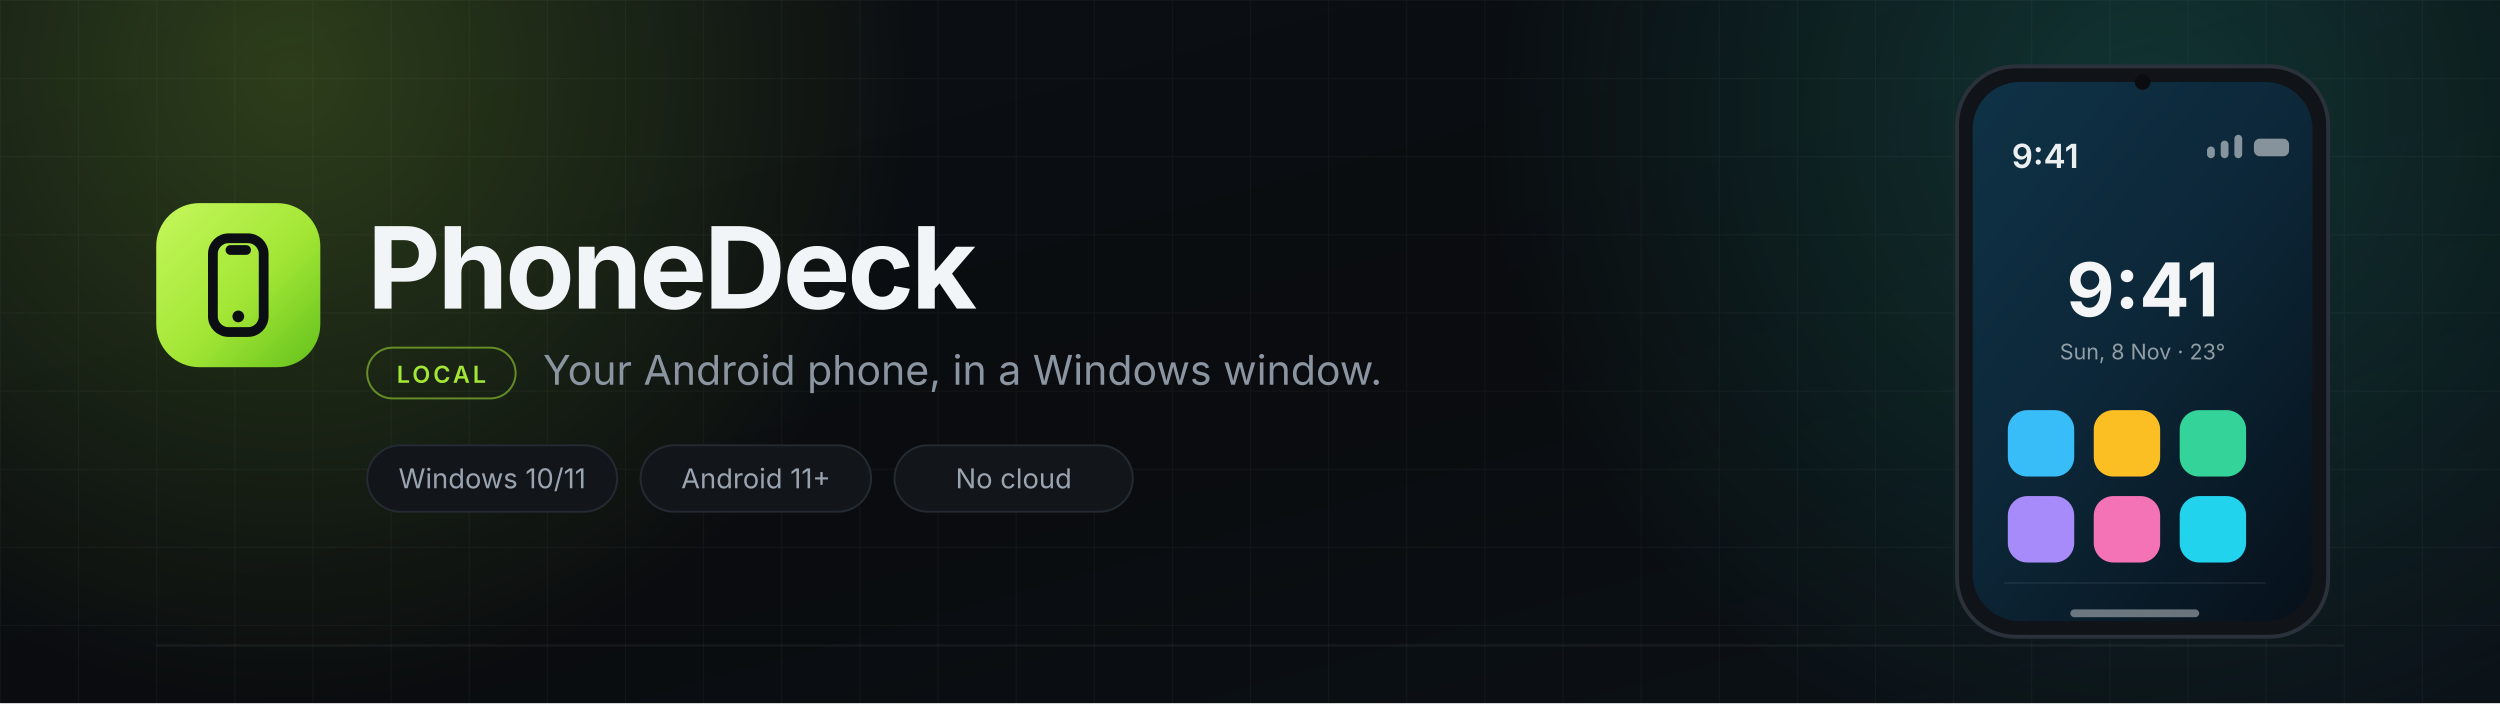
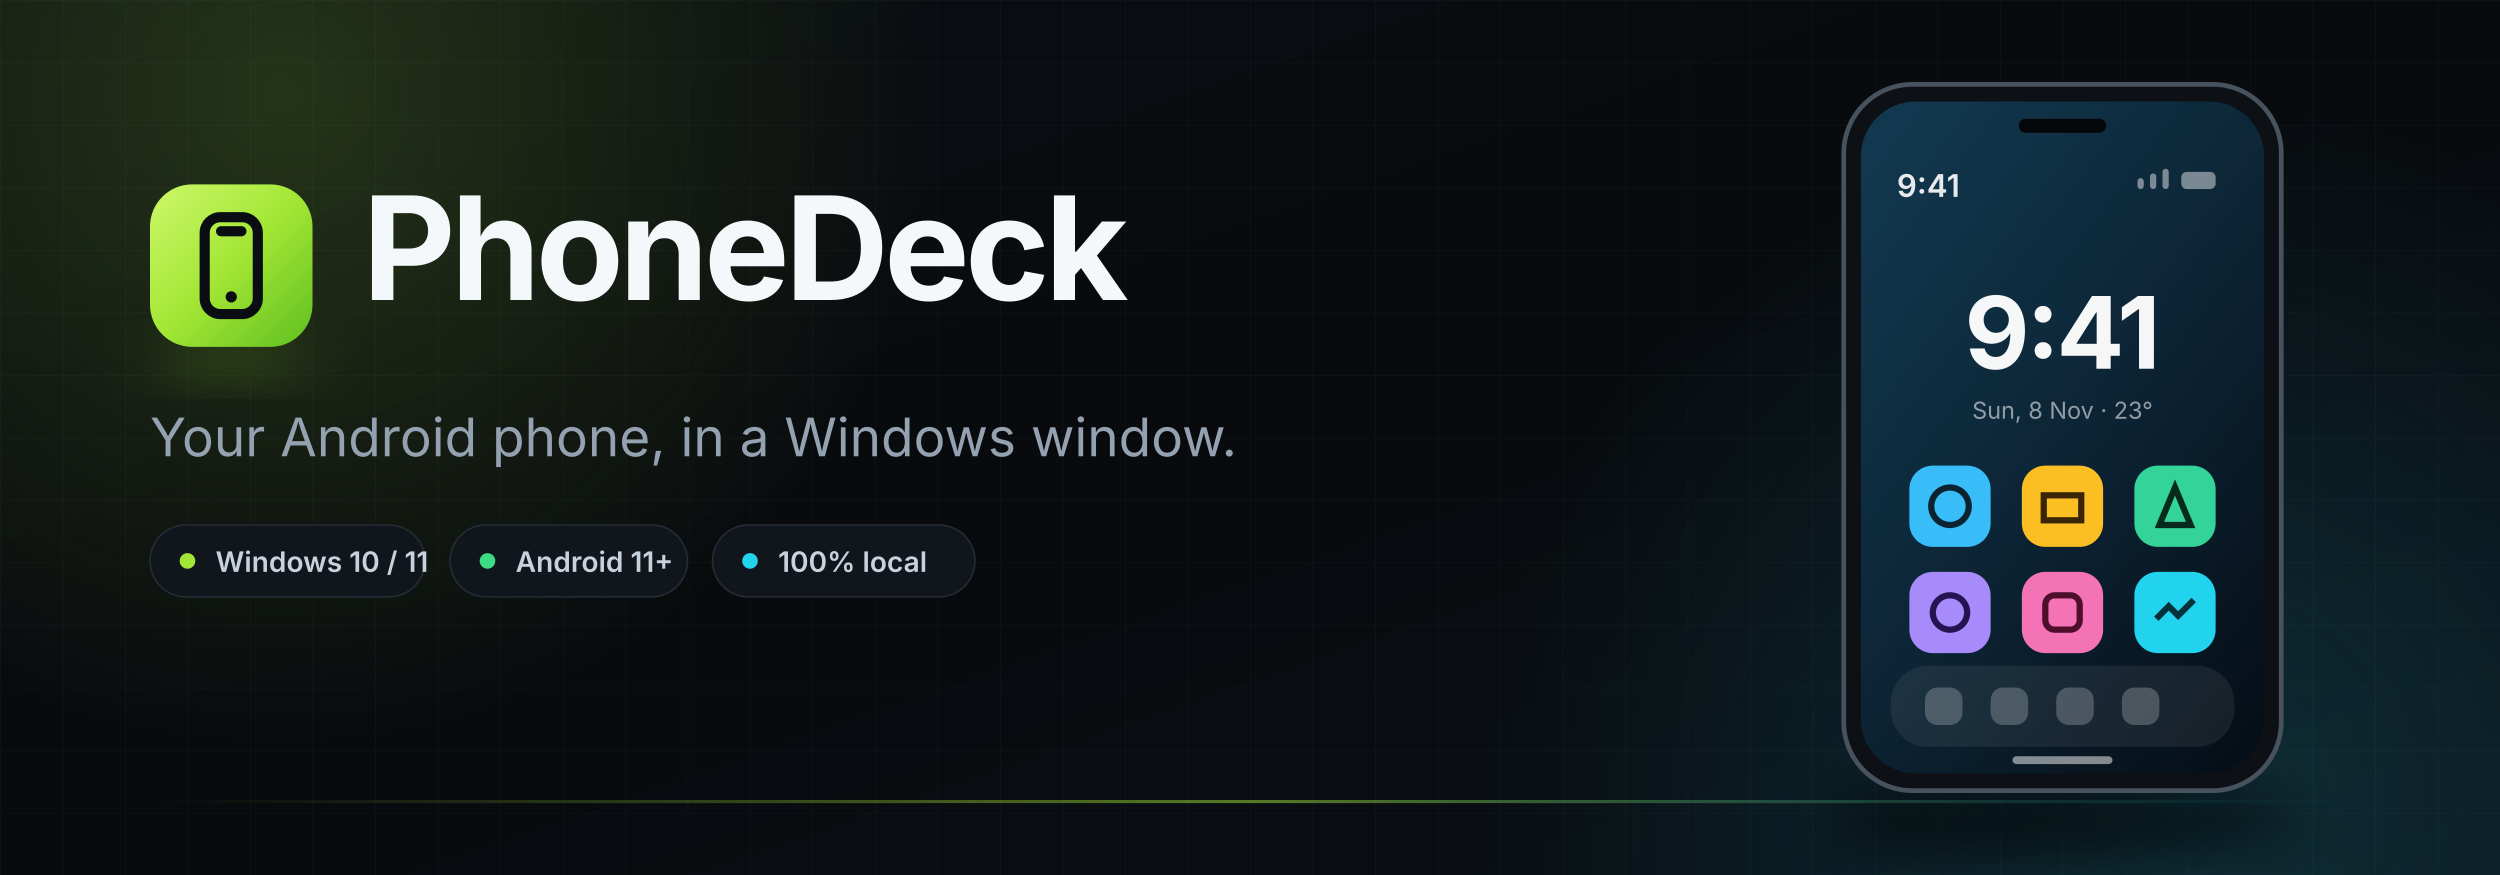
- <svg xmlns="http://www.w3.org/2000/svg" viewBox="0 0 1280 360" width="1280" height="360" role="img" aria-label="PhoneDeck — your Android phone in a Windows window">
+ <svg xmlns="http://www.w3.org/2000/svg" viewBox="0 0 1600 560" width="1600" height="560" role="img" aria-label="PhoneDeck — your Android phone in a Windows window">
  <defs>
    <linearGradient id="bg" x1="0" y1="0" x2="1" y2="1">
-       <stop offset="0" stop-color="#0b0f14" />
-       <stop offset="0.55" stop-color="#0a0c0f" />
-       <stop offset="1" stop-color="#0b1218" />
+       <stop offset="0" stop-color="#0a0e13" />
+       <stop offset="0.5" stop-color="#080a0d" />
+       <stop offset="1" stop-color="#0a1016" />
    </linearGradient>
    <radialGradient id="glowLime" cx="0.5" cy="0.5" r="0.5">
-       <stop offset="0" stop-color="#a3e635" stop-opacity="0.22" />
+       <stop offset="0" stop-color="#a3e635" stop-opacity="0.18" />
      <stop offset="1" stop-color="#a3e635" stop-opacity="0" />
    </radialGradient>
    <radialGradient id="glowTeal" cx="0.5" cy="0.5" r="0.5">
-       <stop offset="0" stop-color="#2dd4bf" stop-opacity="0.20" />
-       <stop offset="1" stop-color="#2dd4bf" stop-opacity="0" />
+       <stop offset="0" stop-color="#22d3ee" stop-opacity="0.16" />
+       <stop offset="1" stop-color="#22d3ee" stop-opacity="0" />
    </radialGradient>
    <linearGradient id="lime" x1="0" y1="0" x2="1" y2="1">
-       <stop offset="0" stop-color="#c4f75c" />
-       <stop offset="0.55" stop-color="#a3e635" />
-       <stop offset="1" stop-color="#63c11c" />
+       <stop offset="0" stop-color="#cdf86a" />
+       <stop offset="0.5" stop-color="#a3e635" />
+       <stop offset="1" stop-color="#5fbf1f" />
    </linearGradient>
-     <linearGradient id="phoneScreen" x1="0.1" y1="0" x2="0.9" y2="1">
-       <stop offset="0" stop-color="#0f3145" />
-       <stop offset="0.5" stop-color="#0c2637" />
-       <stop offset="1" stop-color="#07121c" />
+     <linearGradient id="screen" x1="0.1" y1="0" x2="0.9" y2="1">
+       <stop offset="0" stop-color="#12384f" />
+       <stop offset="0.45" stop-color="#0d2739" />
+       <stop offset="1" stop-color="#060f18" />
+     </linearGradient>
+     <linearGradient id="hairline" x1="0" y1="0" x2="1" y2="0">
+       <stop offset="0" stop-color="#a3e635" stop-opacity="0" />
+       <stop offset="0.5" stop-color="#a3e635" stop-opacity="0.5" />
+       <stop offset="1" stop-color="#22d3ee" stop-opacity="0" />
    </linearGradient>
    <pattern id="grid" width="40" height="40" patternUnits="userSpaceOnUse">
-       <path d="M40 0H0v40" fill="none" stroke="#ffffff" stroke-opacity="0.035" stroke-width="1" />
+       <path d="M40 0H0v40" fill="none" stroke="#ffffff" stroke-opacity="0.032" stroke-width="1" />
    </pattern>
+     <filter id="soft" x="-40%" y="-40%" width="180%" height="180%">
+       <feGaussianBlur stdDeviation="18" />
+     </filter>
  </defs>
-   <rect width="1280" height="360" fill="url(#bg)" />
-   <rect width="1280" height="360" fill="url(#grid)" />
-   <circle cx="150" cy="40" r="320" fill="url(#glowLime)" />
-   <circle cx="1100" cy="60" r="340" fill="url(#glowTeal)" />
-   <g transform="translate(80 104)">
-     <rect x="0" y="0" width="84" height="84" rx="22" fill="url(#lime)" />
-     <g fill="none" stroke="#0b0e12" stroke-width="5" stroke-linecap="round" stroke-linejoin="round">
-       <rect x="29" y="18" width="26" height="48" rx="8" />
-       <path d="M38 24h8" />
+   <rect width="1600" height="560" fill="url(#bg)" />
+   <rect width="1600" height="560" fill="url(#grid)" />
+   <circle cx="180" cy="60" r="420" fill="url(#glowLime)" />
+   <circle cx="1400" cy="520" r="460" fill="url(#glowTeal)" />
+   <g transform="translate(96 118)">
+     <ellipse cx="52" cy="112" rx="52" ry="14" fill="#a3e635" opacity="0.18" filter="url(#soft)" />
+     <rect width="104" height="104" rx="27" fill="url(#lime)" />
+     <g fill="none" stroke="#0a0d11" stroke-width="6.5" stroke-linecap="round" stroke-linejoin="round">
+       <rect x="35" y="21" width="34" height="62" rx="10" />
+       <path d="M45.5 30h13" />
    </g>
-     <circle cx="42" cy="58" r="3" fill="#0b0e12" />
+     <circle cx="52" cy="72" r="3.6" fill="#0a0d11" />
  </g>
-   <text x="188" y="158" font-family="'Segoe UI', Inter, system-ui, sans-serif" font-size="58" font-weight="700" letter-spacing="-1.5" fill="#f2f5f7">PhoneDeck</text>
-   <g transform="translate(188 178)">
-     <rect x="0" y="0" width="76" height="26" rx="13" fill="none" stroke="#a3e635" stroke-opacity="0.55" />
-     <text x="38" y="18" text-anchor="middle" font-family="'Segoe UI', Inter, system-ui, sans-serif" font-size="12" font-weight="600" letter-spacing="1.5" fill="#a3e635">LOCAL</text>
-   </g>
-   <text x="278" y="197" font-family="'Segoe UI', Inter, system-ui, sans-serif" font-size="21" fill="#8b95a1">Your Android phone, in a Windows window.</text>
-   <g font-family="'Segoe UI', Inter, system-ui, sans-serif" font-size="14" fill="#9aa4b0">
-     <g transform="translate(188 228)">
-       <rect width="128" height="34" rx="17" fill="#12161b" stroke="#242a32" />
-       <text x="64" y="22" text-anchor="middle">Windows 10/11</text>
+   <text x="232" y="192" font-family="'Segoe UI', Inter, system-ui, -apple-system, sans-serif" font-size="92" font-weight="700" letter-spacing="-3" fill="#f5f8fa">PhoneDeck</text>
+   <text x="96" y="292" font-family="'Segoe UI', Inter, system-ui, -apple-system, sans-serif" font-size="34" fill="#94a1b0">Your Android phone, in a Windows window.</text>
+   <g font-family="'Segoe UI', Inter, system-ui, -apple-system, sans-serif" font-size="18" font-weight="600">
+     <g transform="translate(96 336)">
+       <rect width="176" height="46" rx="23" fill="#11161c" stroke="#242c35" />
+       <circle cx="24" cy="23" r="5" fill="#a3e635" />
+       <text x="42" y="30" fill="#c8d2dd">Windows 10 / 11</text>
    </g>
-     <g transform="translate(328 228)">
-       <rect width="118" height="34" rx="17" fill="#12161b" stroke="#242a32" />
-       <text x="59" y="22" text-anchor="middle">Android 11+</text>
+     <g transform="translate(288 336)">
+       <rect width="152" height="46" rx="23" fill="#11161c" stroke="#242c35" />
+       <circle cx="24" cy="23" r="5" fill="#3ddc84" />
+       <text x="42" y="30" fill="#c8d2dd">Android 11+</text>
    </g>
-     <g transform="translate(458 228)">
-       <rect width="122" height="34" rx="17" fill="#12161b" stroke="#242a32" />
-       <text x="61" y="22" text-anchor="middle">No cloud</text>
+     <g transform="translate(456 336)">
+       <rect width="168" height="46" rx="23" fill="#11161c" stroke="#242c35" />
+       <circle cx="24" cy="23" r="5" fill="#22d3ee" />
+       <text x="42" y="30" fill="#c8d2dd">100% local</text>
    </g>
  </g>
-   <g transform="translate(1002 34)">
-     <rect x="0" y="0" width="190" height="292" rx="30" fill="#101317" stroke="#2a313a" stroke-width="2" />
-     <rect x="8" y="8" width="174" height="276" rx="24" fill="url(#phoneScreen)" />
-     <circle cx="95" cy="8" r="4" fill="#0a0c0f" />
-     <text x="28" y="52" font-family="'Segoe UI', Inter, system-ui, sans-serif" font-size="17" font-weight="600" fill="#ffffff" fill-opacity="0.92">9:41</text>
-     <g fill="#ffffff" fill-opacity="0.5">
-       <rect x="128" y="41" width="4" height="6" rx="2" />
-       <rect x="135" y="38" width="4" height="9" rx="2" />
-       <rect x="142" y="35" width="4" height="12" rx="2" />
-       <rect x="152" y="37" width="18" height="9" rx="3" />
+   <g transform="translate(1180 54)">
+     <ellipse cx="140" cy="470" rx="150" ry="26" fill="#000000" opacity="0.55" filter="url(#soft)" />
+     <rect x="0" y="0" width="280" height="452" rx="44" fill="#0d1014" stroke="#48525f" stroke-width="3" />
+     <rect x="11" y="11" width="258" height="430" rx="35" fill="url(#screen)" />
+     <rect x="112" y="22" width="56" height="9" rx="4.5" fill="#05080b" />
+     <text x="34" y="72" font-family="'Segoe UI', Inter, system-ui, sans-serif" font-size="20" font-weight="600" fill="#ffffff" fill-opacity="0.9">9:41</text>
+     <g fill="#ffffff" fill-opacity="0.45">
+       <rect x="188" y="60" width="4" height="7" rx="2" />
+       <rect x="196" y="57" width="4" height="10" rx="2" />
+       <rect x="204" y="54" width="4" height="13" rx="2" />
+       <rect x="216" y="56" width="22" height="11" rx="3.5" />
    </g>
-     <text x="95" y="128" text-anchor="middle" font-family="'Segoe UI', Inter, system-ui, sans-serif" font-size="38" font-weight="700" fill="#ffffff" fill-opacity="0.95">9:41</text>
-     <text x="95" y="150" text-anchor="middle" font-family="'Segoe UI', Inter, system-ui, sans-serif" font-size="11" fill="#ffffff" fill-opacity="0.55">Sun, 8 Nov · 23°</text>
+     <text x="140" y="182" text-anchor="middle" font-family="'Segoe UI', Inter, system-ui, sans-serif" font-size="64" font-weight="700" letter-spacing="-2" fill="#ffffff" fill-opacity="0.96">9:41</text>
+     <text x="140" y="214" text-anchor="middle" font-family="'Segoe UI', Inter, system-ui, sans-serif" font-size="15" fill="#ffffff" fill-opacity="0.55">Sun, 8 Nov · 23°</text>
    <g>
-       <rect x="26" y="176" width="34" height="34" rx="10" fill="#38bdf8" />
-       <rect x="70" y="176" width="34" height="34" rx="10" fill="#fbbf24" />
-       <rect x="114" y="176" width="34" height="34" rx="10" fill="#34d399" />
-       <rect x="26" y="220" width="34" height="34" rx="10" fill="#a78bfa" />
-       <rect x="70" y="220" width="34" height="34" rx="10" fill="#f472b6" />
-       <rect x="114" y="220" width="34" height="34" rx="10" fill="#22d3ee" />
+       <g transform="translate(42 244)">
+         <rect width="52" height="52" rx="15" fill="#38bdf8" />
+         <circle cx="26" cy="26" r="12" fill="none" stroke="#0b2331" stroke-width="4" />
+       </g>
+       <g transform="translate(114 244)">
+         <rect width="52" height="52" rx="15" fill="#fbbf24" />
+         <path d="M14 19h24v16H14z" fill="none" stroke="#3a2606" stroke-width="4" />
+       </g>
+       <g transform="translate(186 244)">
+         <rect width="52" height="52" rx="15" fill="#34d399" />
+         <path d="M26 14l10 24H16z" fill="none" stroke="#062a1e" stroke-width="4" />
+       </g>
+       <g transform="translate(42 312)">
+         <rect width="52" height="52" rx="15" fill="#a78bfa" />
+         <circle cx="26" cy="26" r="11" fill="none" stroke="#241552" stroke-width="4" />
+       </g>
+       <g transform="translate(114 312)">
+         <rect width="52" height="52" rx="15" fill="#f472b6" />
+         <rect x="15" y="15" width="22" height="22" rx="6" fill="none" stroke="#4d0f2b" stroke-width="4" />
+       </g>
+       <g transform="translate(186 312)">
+         <rect width="52" height="52" rx="15" fill="#22d3ee" />
+         <path d="M14 30l8-8 6 6 10-10" fill="none" stroke="#04323a" stroke-width="4" />
+       </g>
    </g>
-     <rect x="24" y="264" width="134" height="1" fill="#ffffff" fill-opacity="0.06" />
-     <rect x="58" y="278" width="66" height="4" rx="2" fill="#ffffff" fill-opacity="0.4" />
+     <rect x="30" y="372" width="220" height="52" rx="24" fill="#ffffff" fill-opacity="0.07" />
+     <g fill="#ffffff" fill-opacity="0.22">
+       <rect x="52" y="386" width="24" height="24" rx="8" />
+       <rect x="94" y="386" width="24" height="24" rx="8" />
+       <rect x="136" y="386" width="24" height="24" rx="8" />
+       <rect x="178" y="386" width="24" height="24" rx="8" />
+     </g>
+     <rect x="108" y="430" width="64" height="5" rx="2.5" fill="#ffffff" fill-opacity="0.5" />
  </g>
-   <rect x="80" y="330" width="1120" height="1" fill="#ffffff" fill-opacity="0.06" />
+   <rect x="96" y="512" width="1408" height="2" fill="url(#hairline)" />
</svg>
